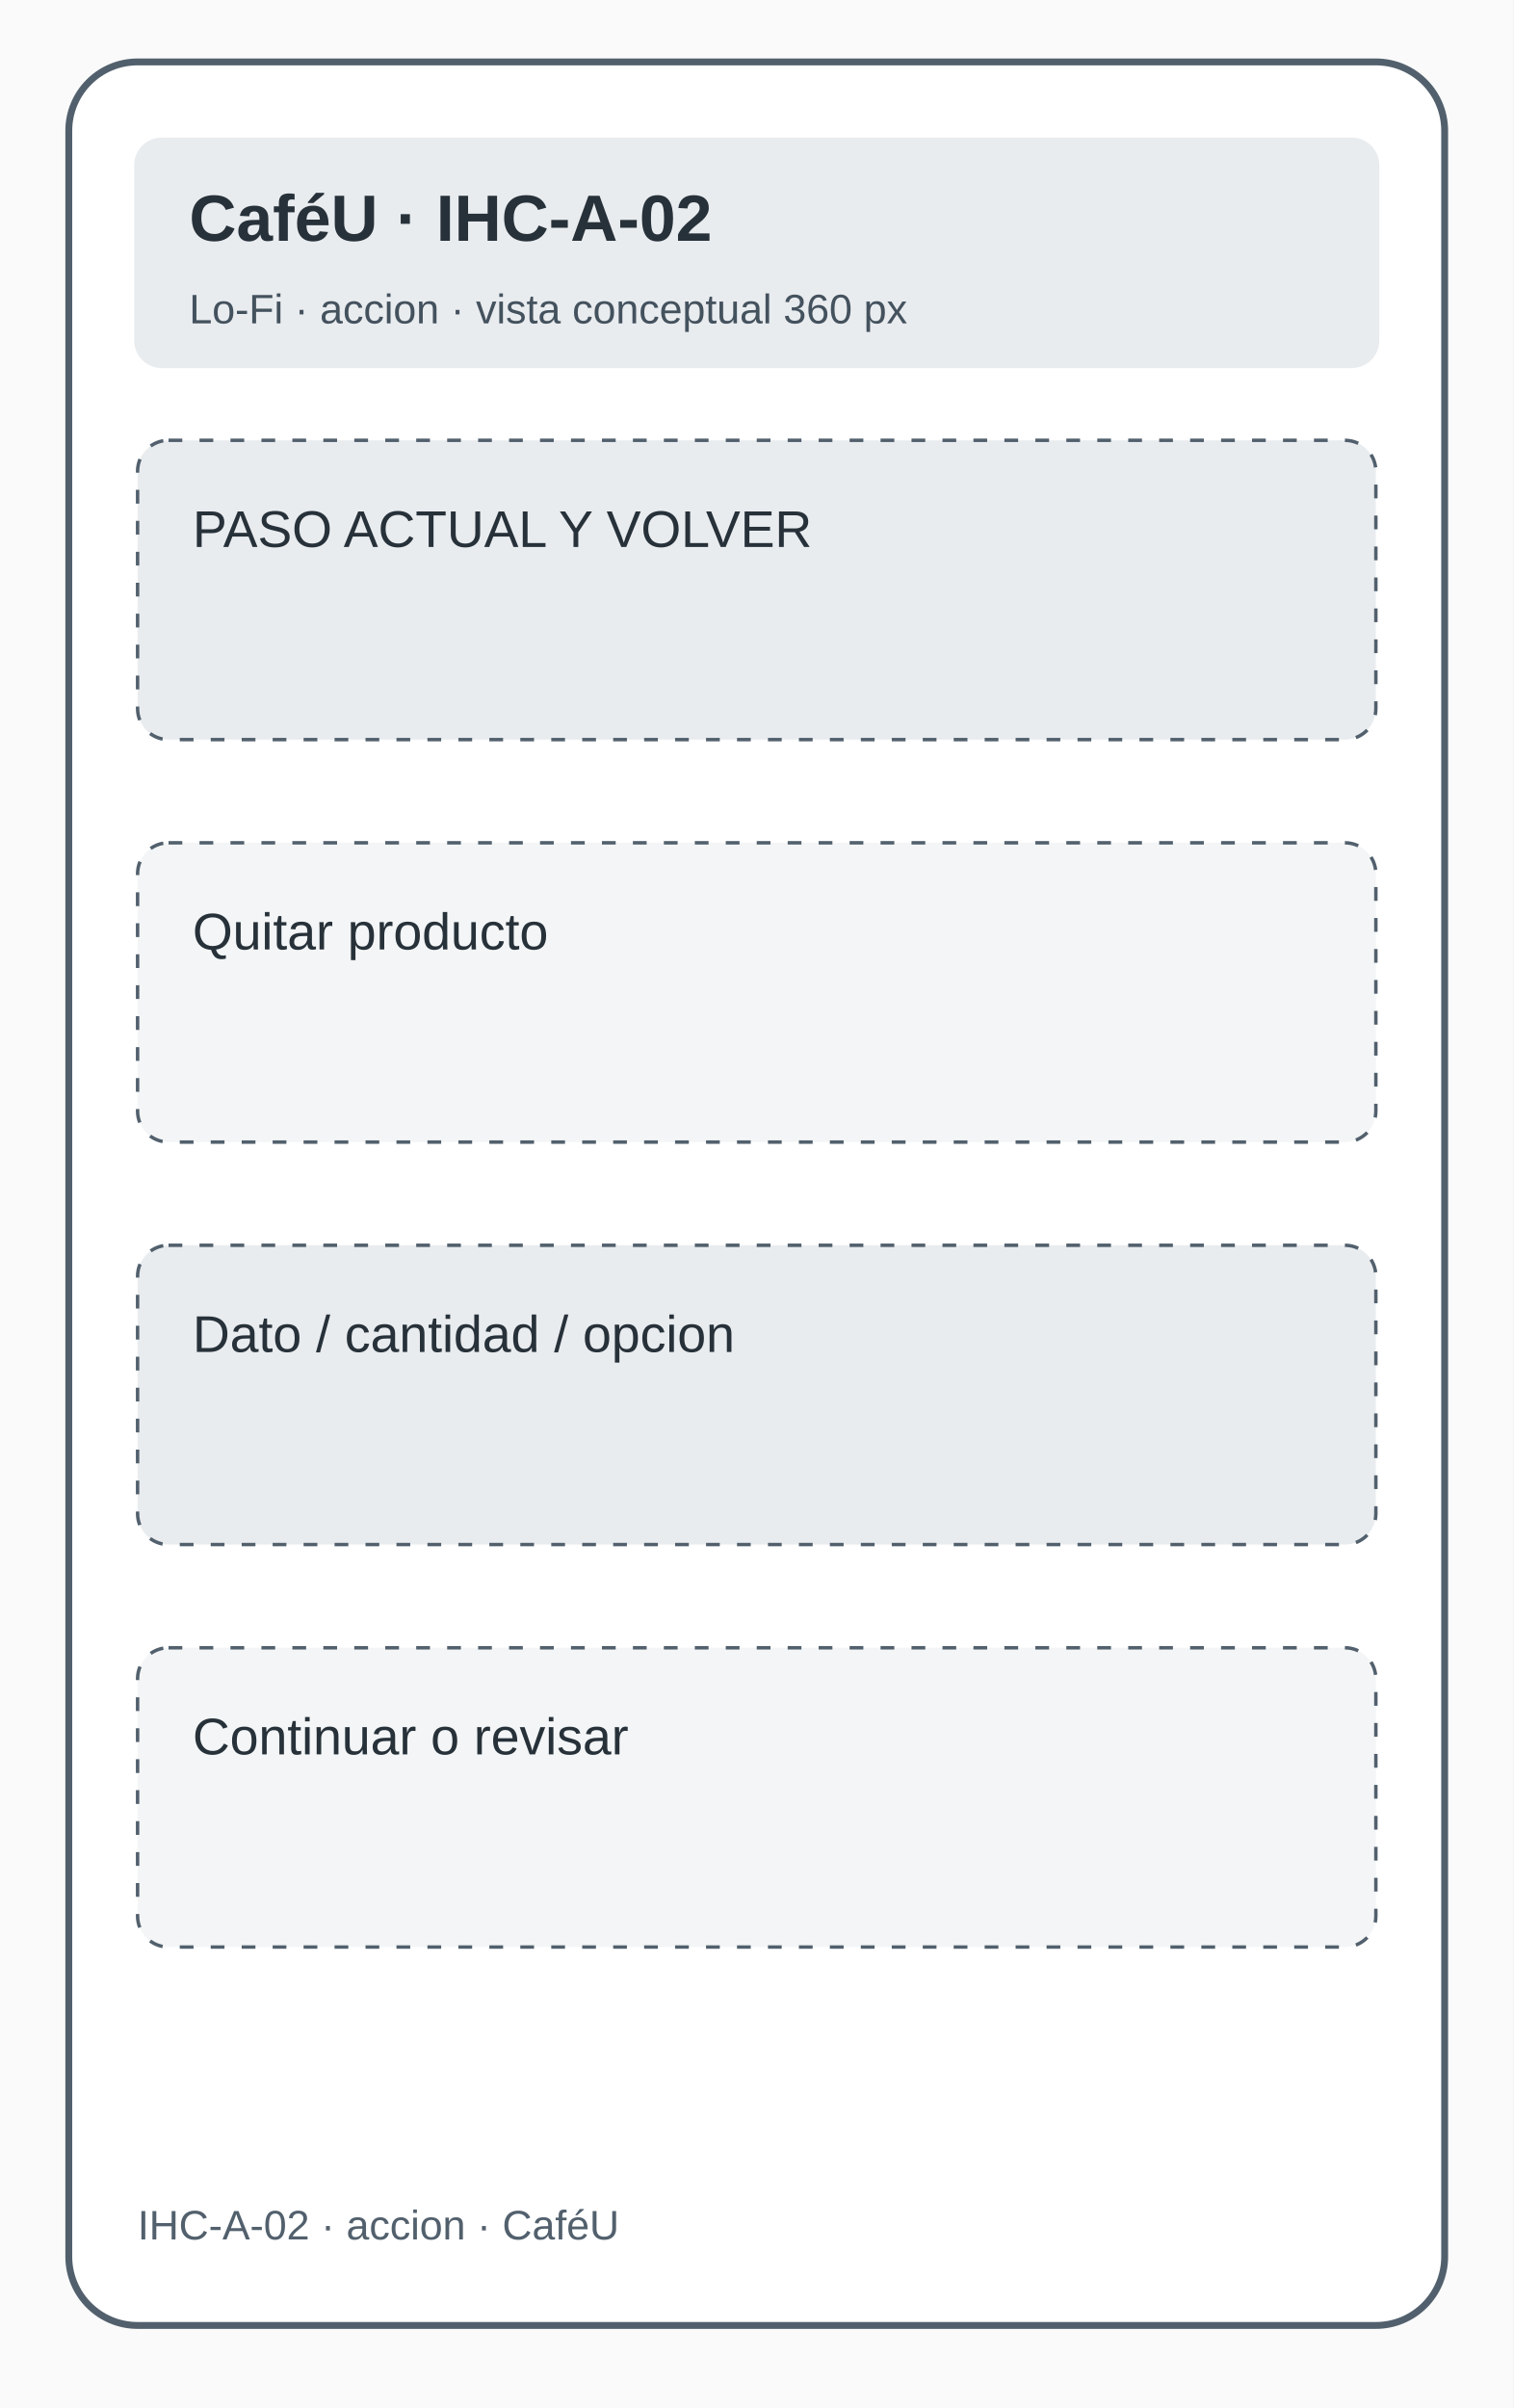
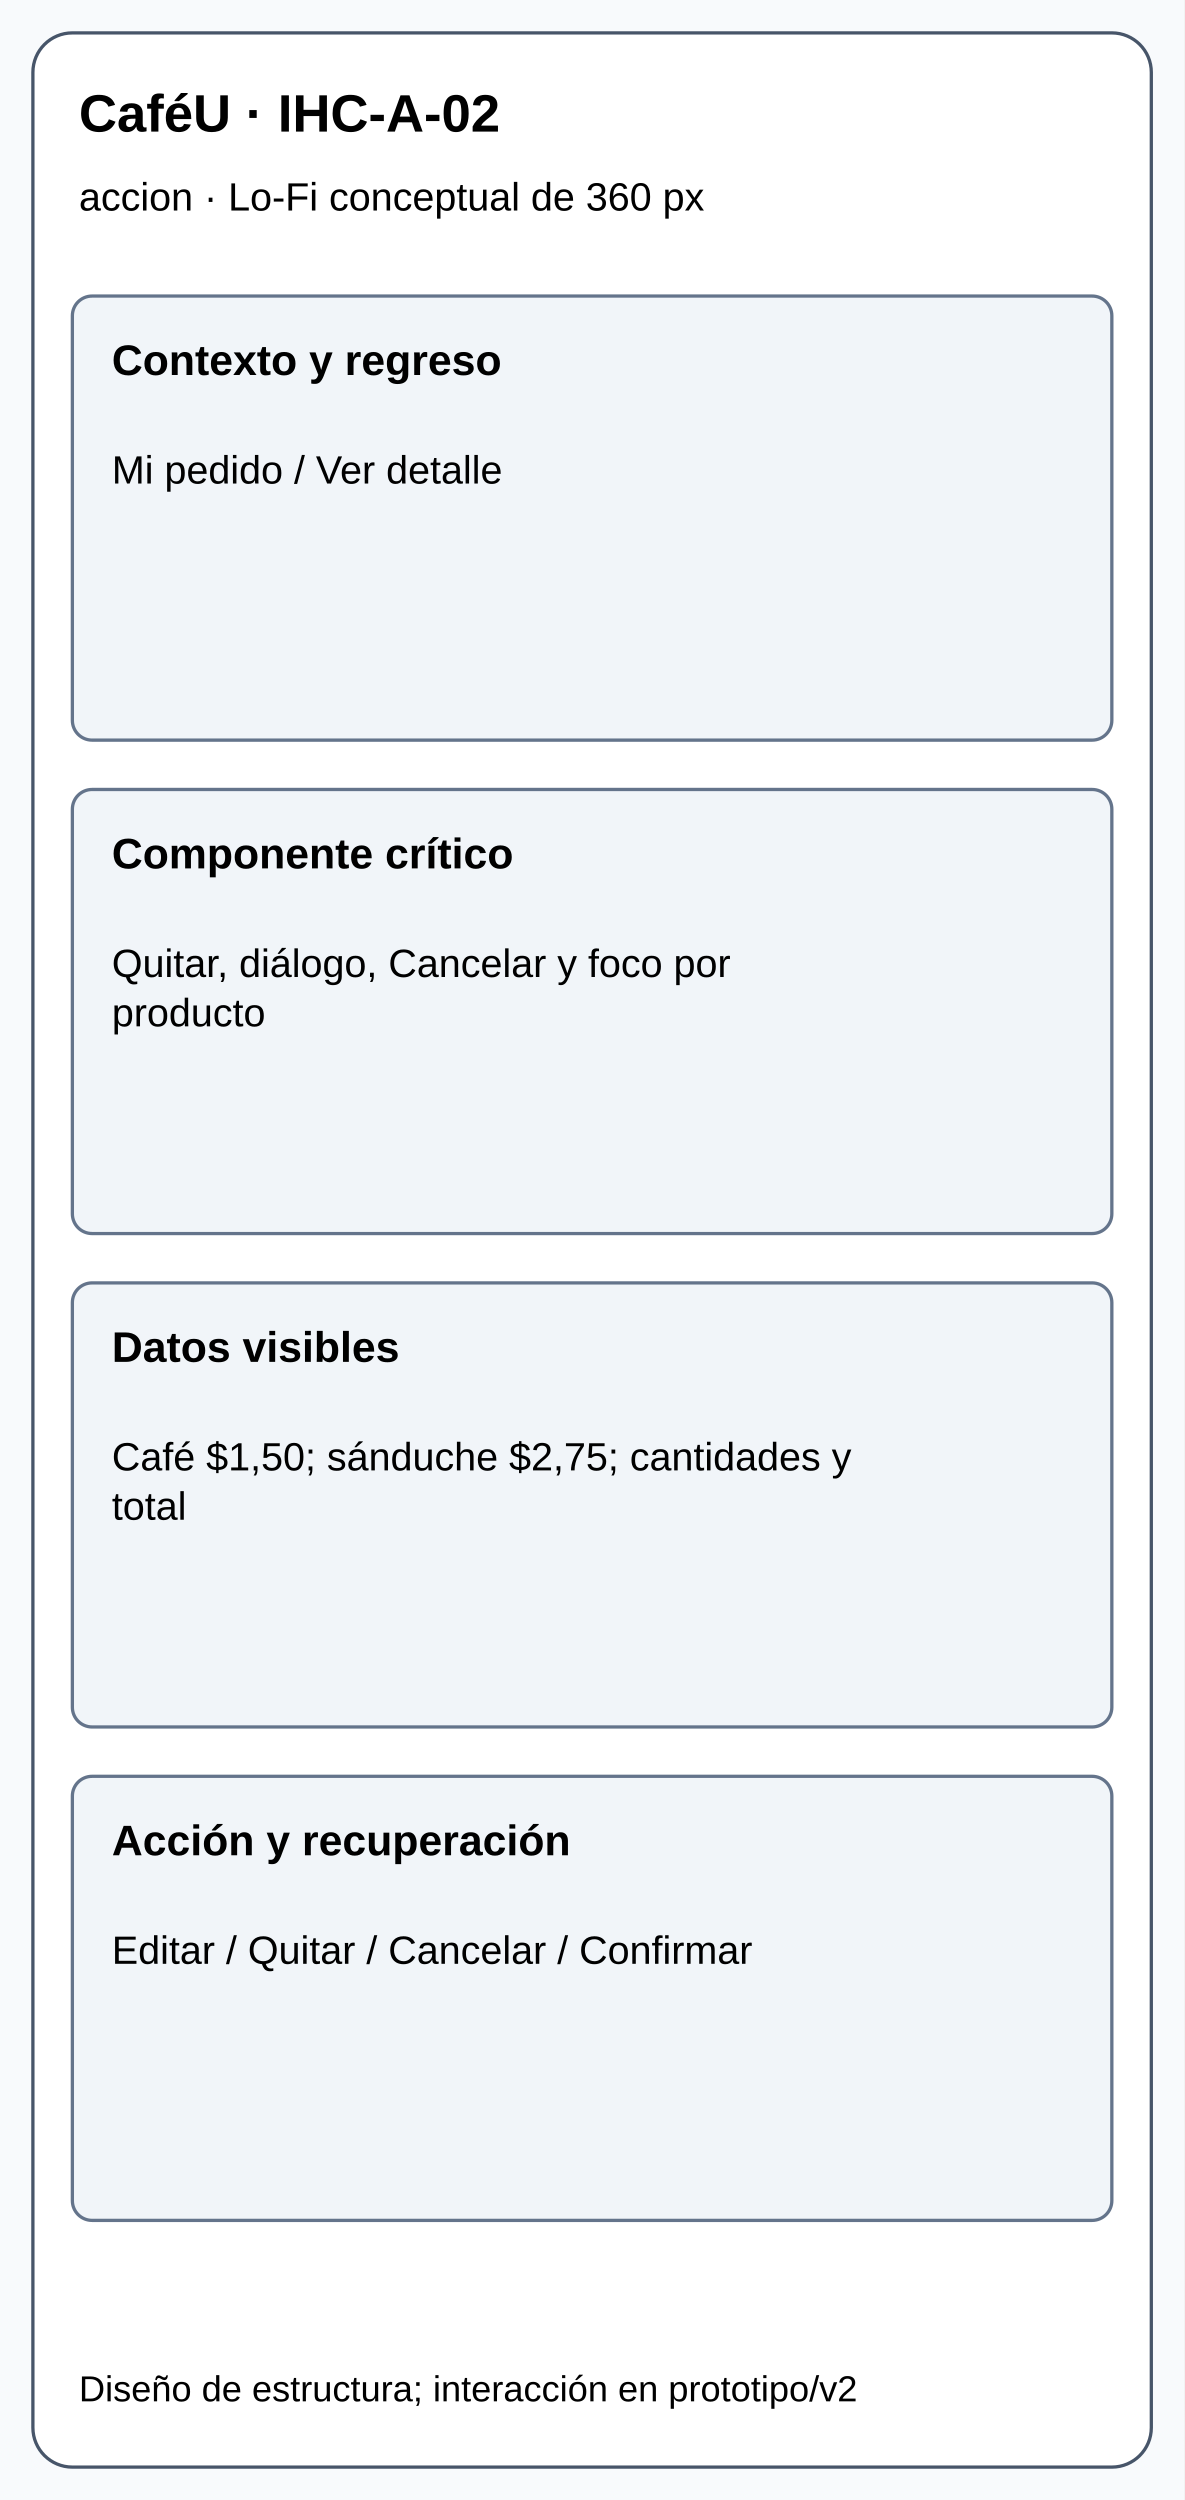
- <svg xmlns="http://www.w3.org/2000/svg" width="440" height="700" viewBox="0 0 440 700" role="img" aria-label="Wireframe IHC-A-02 accion">
-   <rect width="440" height="700" fill="#FAFAFA" />
-   <rect x="20" y="18" width="400" height="658" rx="20" fill="#FFF" stroke="#52606D" stroke-width="2" />
-   <rect x="39" y="40" width="362" height="67" rx="8" fill="#E9ECEF" />
-   <text x="55" y="70" font-family="Arial" font-size="19" font-weight="bold" fill="#273139">CaféU · IHC-A-02</text>
-   <text x="55" y="94" font-family="Arial" font-size="12" fill="#44525E">Lo-Fi · accion · vista conceptual 360 px</text>
-   <rect x="40" y="128" width="360" height="87" rx="9" fill="#E9ECEF" stroke="#52606D" stroke-dasharray="4 5" />
-   <text x="56" y="159" font-family="Arial" font-size="15" fill="#273139">PASO ACTUAL Y VOLVER</text>
-   <rect x="40" y="245" width="360" height="87" rx="9" fill="#F3F5F6" stroke="#52606D" stroke-dasharray="4 5" />
-   <text x="56" y="276" font-family="Arial" font-size="15" fill="#273139">Quitar producto</text>
-   <rect x="40" y="362" width="360" height="87" rx="9" fill="#E9ECEF" stroke="#52606D" stroke-dasharray="4 5" />
-   <text x="56" y="393" font-family="Arial" font-size="15" fill="#273139">Dato / cantidad / opcion</text>
-   <rect x="40" y="479" width="360" height="87" rx="9" fill="#F3F5F6" stroke="#52606D" stroke-dasharray="4 5" />
-   <text x="56" y="510" font-family="Arial" font-size="15" fill="#273139">Continuar o revisar</text>
-   <text x="40" y="651" font-family="Arial" font-size="12" fill="#52606D">IHC-A-02 · accion · CaféU</text>
+ <svg xmlns="http://www.w3.org/2000/svg" width="360" height="760" viewBox="0 0 360 760" role="img" aria-label="IHC-A-02 accion">
+   <rect width="360" height="760" fill="#f8fafc" />
+   <rect x="10" y="10" width="340" height="740" rx="12" fill="white" stroke="#475569" />
+   <text x="24" y="40" font-family="Arial" font-size="16" font-weight="bold">CaféU · IHC-A-02</text>
+   <text x="24" y="64" font-family="Arial" font-size="12">accion · Lo-Fi conceptual de 360 px</text>
+   <rect x="22" y="90" width="316" height="135" rx="6" fill="#f1f5f9" stroke="#64748b" />
+   <text x="34" y="114" font-family="Arial" font-size="13" font-weight="bold">Contexto y regreso</text>
+   <text x="34" y="147" font-family="Arial" font-size="12">Mi pedido / Ver detalle</text>
+   <rect x="22" y="240" width="316" height="135" rx="6" fill="#f1f5f9" stroke="#64748b" />
+   <text x="34" y="264" font-family="Arial" font-size="13" font-weight="bold">Componente crítico</text>
+   <text x="34" y="297" font-family="Arial" font-size="12">Quitar, diálogo, Cancelar y foco por</text>
+   <text x="34" y="312" font-family="Arial" font-size="12">producto</text>
+   <rect x="22" y="390" width="316" height="135" rx="6" fill="#f1f5f9" stroke="#64748b" />
+   <text x="34" y="414" font-family="Arial" font-size="13" font-weight="bold">Datos visibles</text>
+   <text x="34" y="447" font-family="Arial" font-size="12">Café $1,50; sánduche $2,75; cantidades y</text>
+   <text x="34" y="462" font-family="Arial" font-size="12">total</text>
+   <rect x="22" y="540" width="316" height="135" rx="6" fill="#f1f5f9" stroke="#64748b" />
+   <text x="34" y="564" font-family="Arial" font-size="13" font-weight="bold">Acción y recuperación</text>
+   <text x="34" y="597" font-family="Arial" font-size="12">Editar / Quitar / Cancelar / Confirmar</text>
+   <text x="24" y="730" font-family="Arial" font-size="11">Diseño de estructura; interacción en prototipo/v2</text>
</svg>
